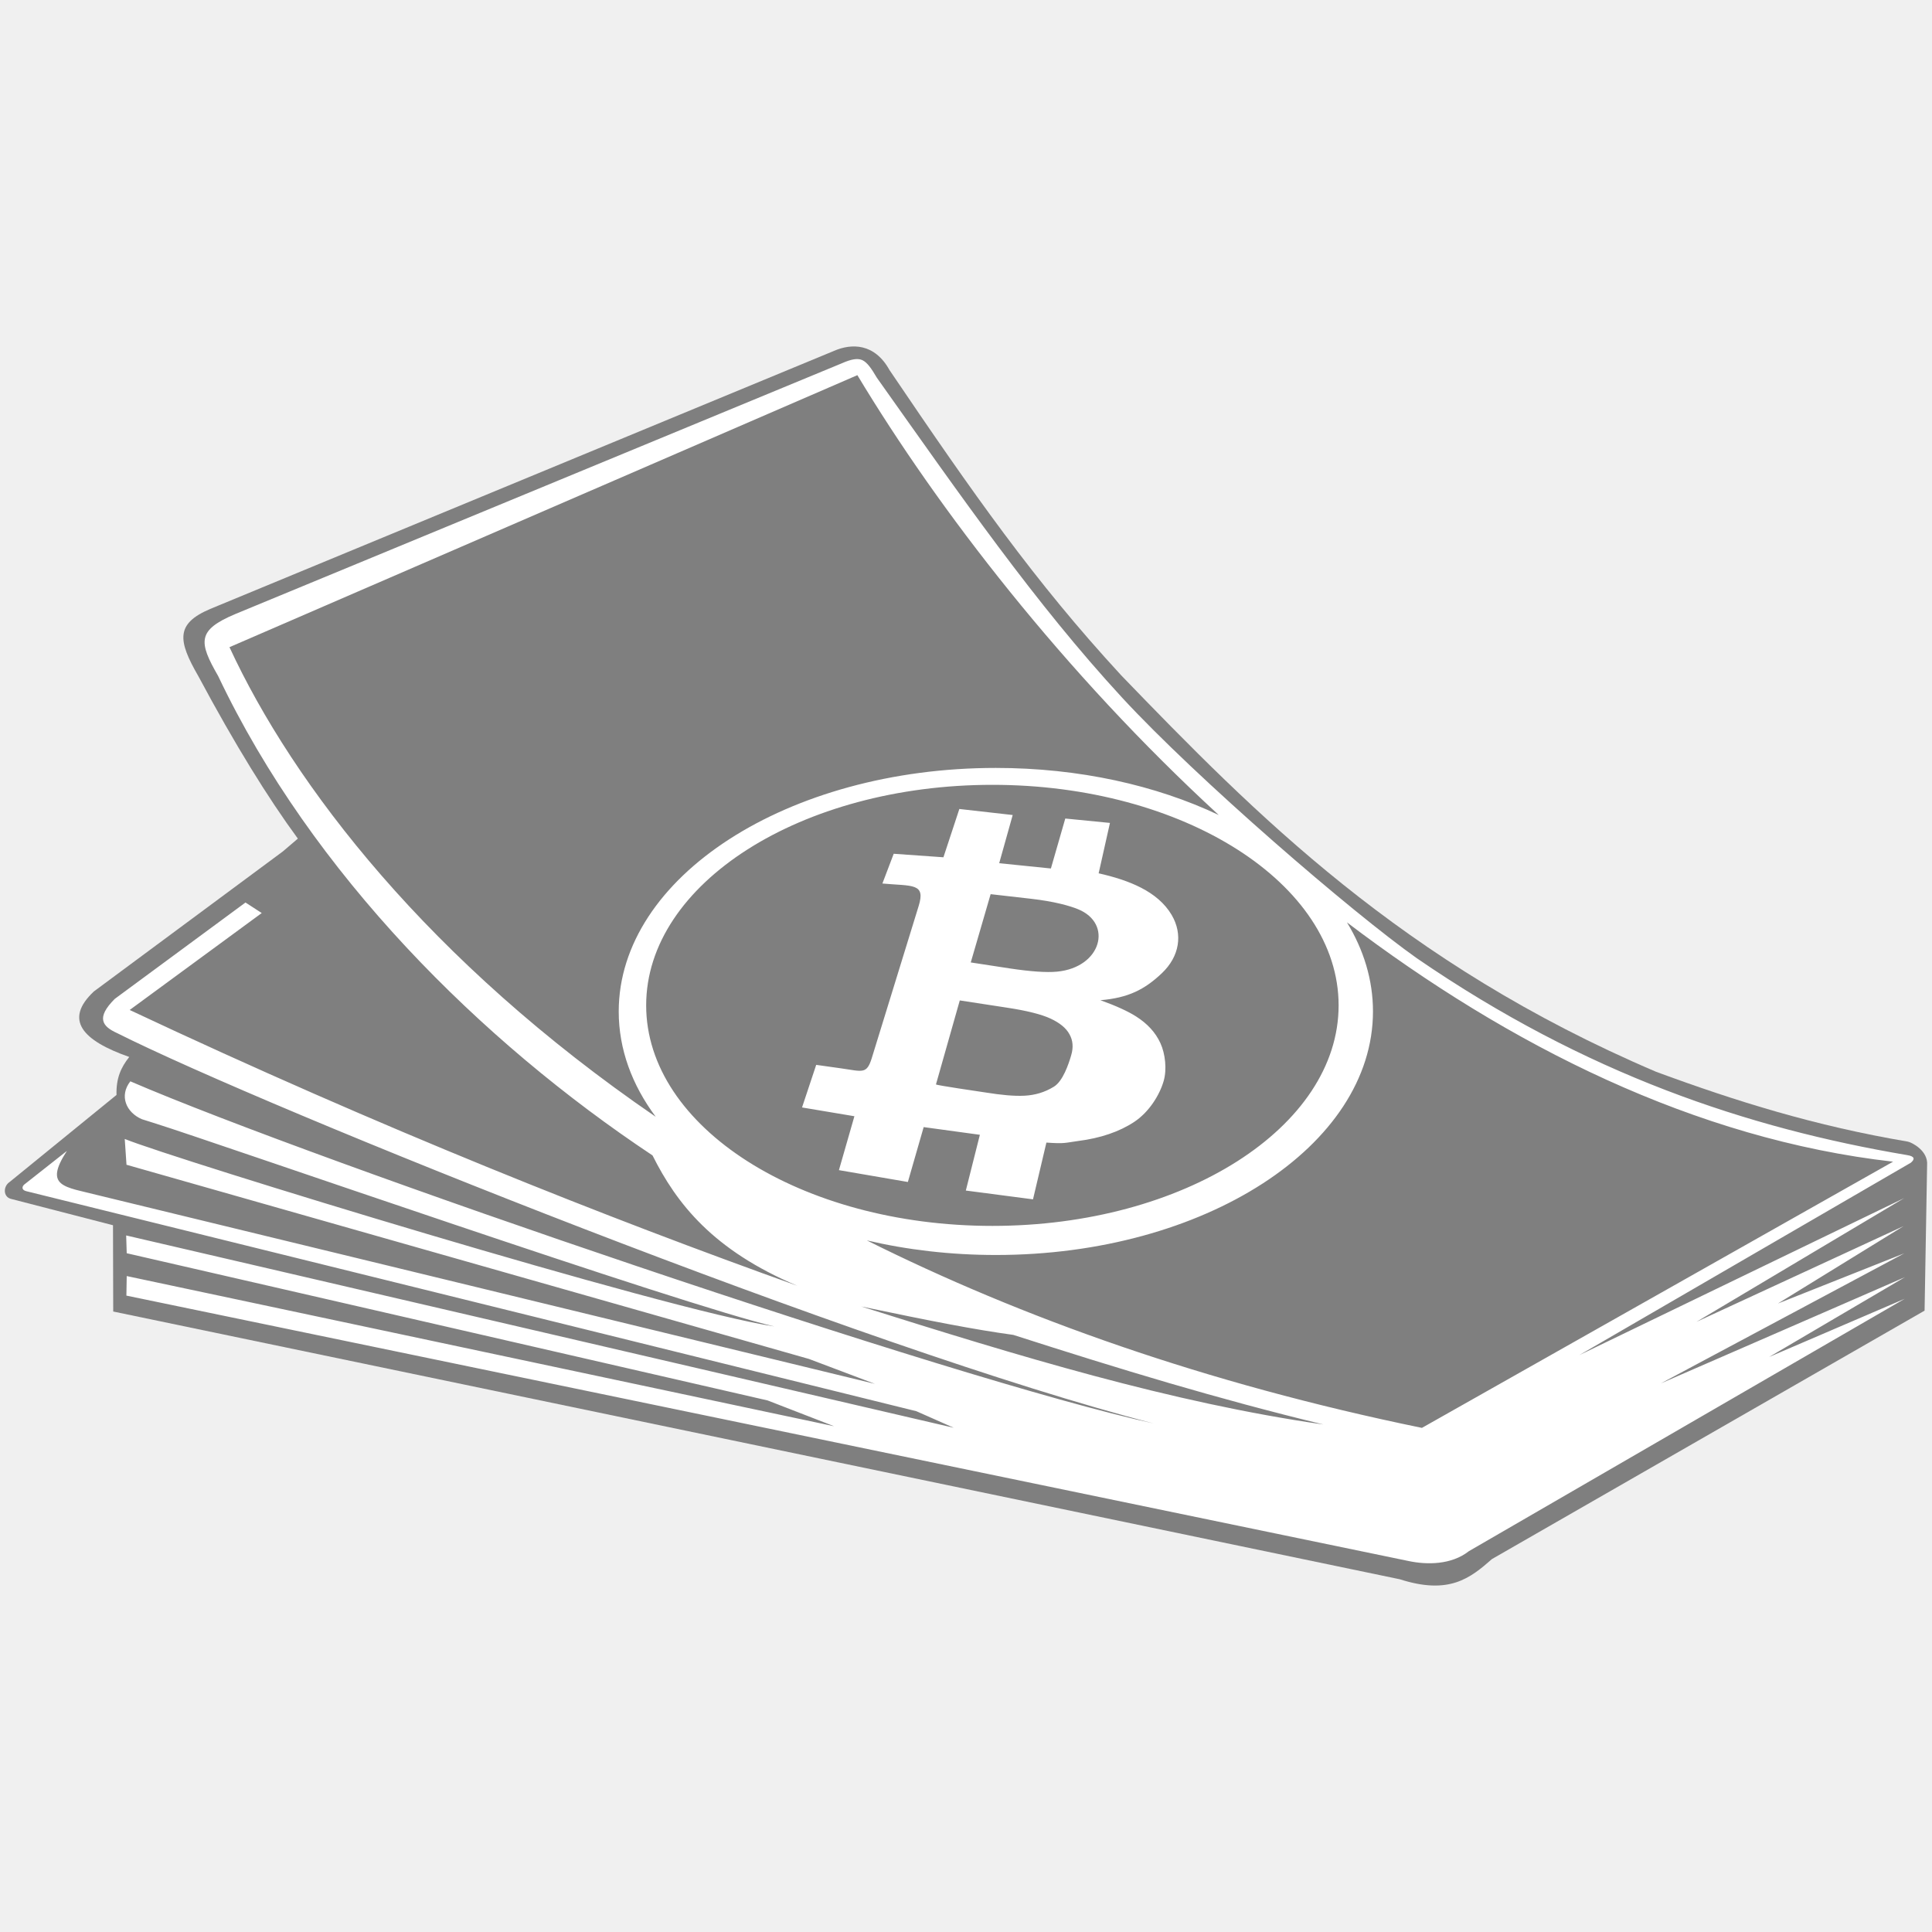
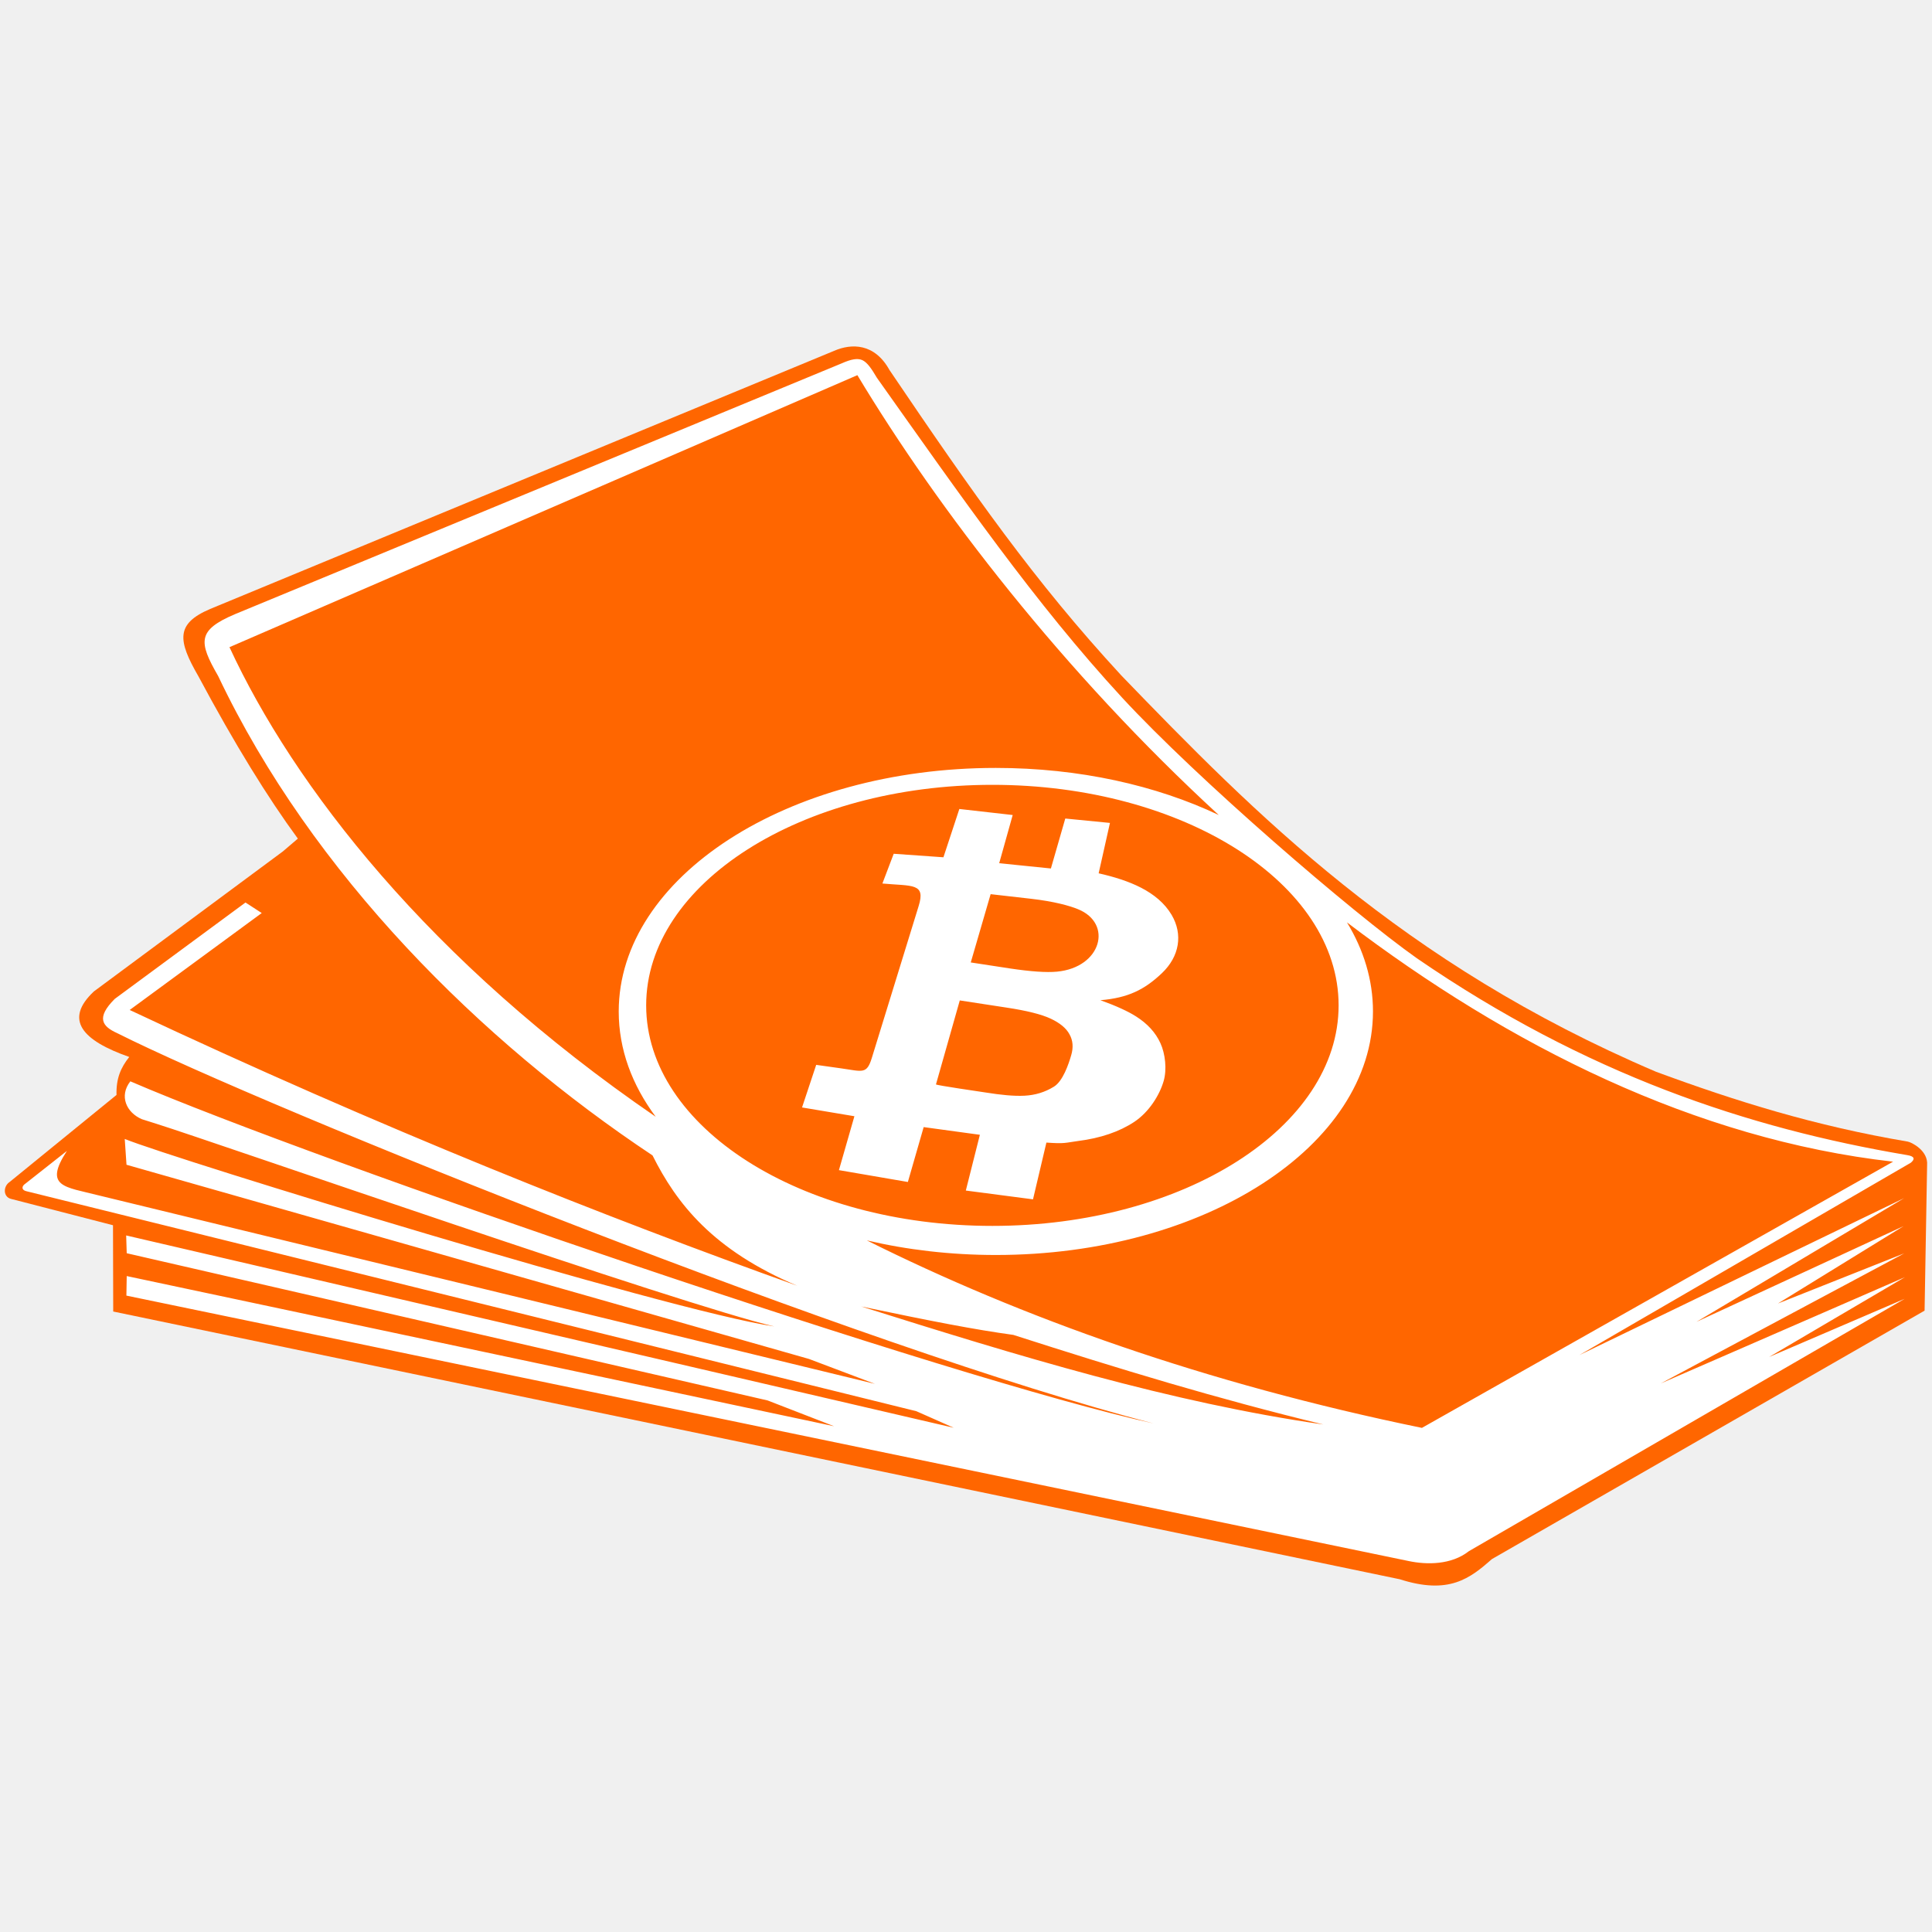
- <svg xmlns="http://www.w3.org/2000/svg" version="1.1" id="Layer_1" x="0px" y="0px" viewBox="0 0 176 176" xml:space="preserve" width="176" height="176">
-   <defs id="defs4012" />
-   <style type="text/css" id="style3979">
- 	.st0{fill-rule:evenodd;clip-rule:evenodd;fill:#E1E1E1;}
- 	.st1{fill:#FF6600;}
- 	.st2{fill:#4C4C4C;}
- 	.st3{fill:#FFFFFF;}
- </style>
+ <svg xmlns="http://www.w3.org/2000/svg" id="Layer_1" width="176" height="176" x="0" y="0" version="1.1" viewBox="0 0 176 176" xml:space="preserve">
+   <style id="style3979" type="text/css">.st1{fill:#f60}.st3{fill:#fff}</style>
  <g id="g4007" transform="translate(0,-45.63)">
-     <path class="st1" d="m 27.134,122.026 c -2.73,-3.72 -5.75,-8.6 -9.06,-14.79 -1.89,-3.27 -2.08,-4.79 1.07,-6.13 l 56.83,-23.51 c 1.6,-0.7 3.7,-0.71 5.06,1.75 7.64,11.29 13.2,19.23 21.1,27.8 12.15,12.58 25.53,26.22 48.73,36.12 7.32,2.7 14.48,4.93 22.92,6.36 0.32,0.05 1.88,0.8 1.77,2.14 l -0.23,13.26 -39.41,22.63 c -2,1.76 -3.91,3.28 -8.4,1.84 l -117.2,-24.39 -0.02,-7.86 -9.29,-2.4 c -0.72,-0.18 -0.73,-1.13 -0.14,-1.53 l 9.75,-7.94 c -0.04,-1.53 0.4,-2.5 1.16,-3.46 -4.28,-1.5 -5.97,-3.39 -3.22,-5.97 l 17.21,-12.75 z" id="path3983" style="fill:#7f7f7f;fill-opacity:1" />
-     <path class="st3" d="m 172.454,151.456 -42.92,24.25 c -19.76,-4.06 -36.51,-10.06 -50.57,-17.08 3.67,0.86 7.63,1.33 11.76,1.33 18.97,0 34.35,-9.94 34.35,-22.19 0,-2.86 -0.84,-5.6 -2.37,-8.11 14.77,11.22 31.73,19.76 49.75,21.8 z m -82.05,-34.33 c 17.42,0 31.54,8.99 31.54,20.09 0,11.1 -14.12,20.09 -31.54,20.09 -17.42,0 -31.54,-8.99 -31.54,-20.09 0,-11.1 14.12,-20.09 31.54,-20.09 z m 20.62,2.75 c -5.69,-2.7 -12.71,-4.29 -20.31,-4.29 -18.97,0 -34.35,9.94 -34.35,22.19 0,3.44 1.21,6.69 3.37,9.59 -20.67,-14.16 -33.01,-30.2 -38.83,-42.78 l 57.2,-24.78 c 7.35,12.22 18.76,27.05 32.92,40.07 z m -23.63,-0.55 -1.45,4.4 -4.53,-0.32 -1.03,2.71 c 2.75,0.25 3.96,-0.06 3.3,2.06 l -4.27,13.85 c -0.46,1.48 -0.83,1.21 -2.78,0.93 l -2.28,-0.32 -1.29,3.88 4.77,0.8 -1.41,4.91 6.28,1.08 1.44,-5 5.12,0.7 -1.28,5.08 6.12,0.8 1.22,-5.17 c 1.71,0.12 1.67,0.02 2.86,-0.14 2.07,-0.26 3.79,-0.85 5.15,-1.75 1.35,-0.9 2.3,-2.44 2.67,-3.71 0.31,-1.06 0.15,-2.49 -0.29,-3.45 -0.44,-0.97 -1.18,-1.78 -2.22,-2.44 -0.72,-0.46 -1.8,-0.96 -3.25,-1.48 2.52,-0.21 4.02,-0.96 5.6,-2.46 1.61,-1.53 1.93,-3.54 0.89,-5.31 -1.28,-2.16 -3.91,-3.17 -6.65,-3.79 l 1.03,-4.59 -4.07,-0.4 -1.31,4.55 -4.71,-0.48 1.23,-4.39 z m 1.04,13.98 1.81,-6.22 3.68,0.42 c 2.11,0.24 3.53,0.64 4.28,0.95 3.2,1.3 2.14,5.31 -1.92,5.69 -0.96,0.09 -2.39,-0.01 -4.26,-0.29 z m -1,3.46 4.24,0.65 c 1.86,0.28 3.21,0.62 4.04,1.01 0.83,0.39 1.41,0.86 1.71,1.42 0.32,0.56 0.37,1.2 0.16,1.91 -0.24,0.83 -0.76,2.37 -1.58,2.87 -0.81,0.5 -1.7,0.77 -2.67,0.82 -0.97,0.05 -2.15,-0.07 -3.53,-0.29 -0.45,-0.07 -4.53,-0.66 -4.54,-0.74 z m -8.98,27.88 c 6.49,1.36 10.3,2.1 13.86,2.59 9.84,3.16 18.44,5.78 28.24,8.16 -13.97,-2.01 -27.78,-6.24 -42.1,-10.75 z m 65.42,4.43 30.19,-17.52 c 0.39,-0.32 0.38,-0.59 -0.33,-0.7 -14.5,-2.45 -29.26,-7.36 -44.66,-17.93 -5.9,-4.17 -20.03,-16.35 -26.85,-23.74 -7.94,-8.61 -14.67,-18.33 -22.34,-29.14 -0.51,-0.86 -0.88,-1.4 -1.33,-1.61 -0.43,-0.19 -0.99,-0.1 -1.89,0.3 l -55.25,22.84 c -3.45,1.46 -3.34,2.52 -1.54,5.64 8.55,18.01 23.95,33.29 39.57,43.67 2.18,4.36 5.48,8.62 13.18,11.87 -17.31,-6.19 -37.78,-14.29 -60.81,-25.12 l 12.03,-8.83 -1.48,-0.96 -11.91,8.78 c -1.74,1.74 -1.12,2.51 0.2,3.11 13.71,6.89 68.28,28.83 94.42,35.56 -18.15,-3.96 -76.16,-23.81 -93.2,-31.16 -1.04,1.33 -0.37,2.84 1.05,3.45 l 1.33,0.42 c 5.44,1.71 47.94,16.53 56.29,18.46 -9.71,-1.44 -54.76,-15.28 -59.18,-17.08 l 0.16,2.35 62.17,17.69 6.01,2.27 -70.76,-17.18 c -3.03,-0.78 -5,-0.74 -2.85,-4.04 l -3.78,2.98 c -0.37,0.24 -0.36,0.59 0.09,0.69 l 81.07,20.04 3.41,1.51 -75.39,-17.52 0.05,1.62 58.38,13.41 6.06,2.35 -64.44,-13.68 -0.03,1.78 116.81,24.18 c 1.65,0.35 3.89,0.36 5.49,-0.9 l 39.7,-22.99 -12.35,5.3 12.37,-7.27 -22.24,9.68 22.18,-11.85 -11.51,4.57 11.45,-7.05 -18.87,8.72 18.92,-11.27 z" id="path4005" style="fill:#ffffff" />
+     <path id="path3983" fill="#7f7f7f" fill-opacity="1" d="m 27.134,122.026 c -2.73,-3.72 -5.75,-8.6 -9.06,-14.79 -1.89,-3.27 -2.08,-4.79 1.07,-6.13 l 56.83,-23.51 c 1.6,-0.7 3.7,-0.71 5.06,1.75 7.64,11.29 13.2,19.23 21.1,27.8 12.15,12.58 25.53,26.22 48.73,36.12 7.32,2.7 14.48,4.93 22.92,6.36 0.32,0.05 1.88,0.8 1.77,2.14 l -0.23,13.26 -39.41,22.63 c -2,1.76 -3.91,3.28 -8.4,1.84 l -117.2,-24.39 -0.02,-7.86 -9.29,-2.4 c -0.72,-0.18 -0.73,-1.13 -0.14,-1.53 l 9.75,-7.94 c -0.04,-1.53 0.4,-2.5 1.16,-3.46 -4.28,-1.5 -5.97,-3.39 -3.22,-5.97 l 17.21,-12.75 z" class="st1" />
+     <path id="path4005" fill="#fff" d="m 172.454,151.456 -42.92,24.25 c -19.76,-4.06 -36.51,-10.06 -50.57,-17.08 3.67,0.86 7.63,1.33 11.76,1.33 18.97,0 34.35,-9.94 34.35,-22.19 0,-2.86 -0.84,-5.6 -2.37,-8.11 14.77,11.22 31.73,19.76 49.75,21.8 z m -82.05,-34.33 c 17.42,0 31.54,8.99 31.54,20.09 0,11.1 -14.12,20.09 -31.54,20.09 -17.42,0 -31.54,-8.99 -31.54,-20.09 0,-11.1 14.12,-20.09 31.54,-20.09 z m 20.62,2.75 c -5.69,-2.7 -12.71,-4.29 -20.31,-4.29 -18.97,0 -34.35,9.94 -34.35,22.19 0,3.44 1.21,6.69 3.37,9.59 -20.67,-14.16 -33.01,-30.2 -38.83,-42.78 l 57.2,-24.78 c 7.35,12.22 18.76,27.05 32.92,40.07 z m -23.63,-0.55 -1.45,4.4 -4.53,-0.32 -1.03,2.71 c 2.75,0.25 3.96,-0.06 3.3,2.06 l -4.27,13.85 c -0.46,1.48 -0.83,1.21 -2.78,0.93 l -2.28,-0.32 -1.29,3.88 4.77,0.8 -1.41,4.91 6.28,1.08 1.44,-5 5.12,0.7 -1.28,5.08 6.12,0.8 1.22,-5.17 c 1.71,0.12 1.67,0.02 2.86,-0.14 2.07,-0.26 3.79,-0.85 5.15,-1.75 1.35,-0.9 2.3,-2.44 2.67,-3.71 0.31,-1.06 0.15,-2.49 -0.29,-3.45 -0.44,-0.97 -1.18,-1.78 -2.22,-2.44 -0.72,-0.46 -1.8,-0.96 -3.25,-1.48 2.52,-0.21 4.02,-0.96 5.6,-2.46 1.61,-1.53 1.93,-3.54 0.89,-5.31 -1.28,-2.16 -3.91,-3.17 -6.65,-3.79 l 1.03,-4.59 -4.07,-0.4 -1.31,4.55 -4.71,-0.48 1.23,-4.39 z m 1.04,13.98 1.81,-6.22 3.68,0.42 c 2.11,0.24 3.53,0.64 4.28,0.95 3.2,1.3 2.14,5.31 -1.92,5.69 -0.96,0.09 -2.39,-0.01 -4.26,-0.29 z m -1,3.46 4.24,0.65 c 1.86,0.28 3.21,0.62 4.04,1.01 0.83,0.39 1.41,0.86 1.71,1.42 0.32,0.56 0.37,1.2 0.16,1.91 -0.24,0.83 -0.76,2.37 -1.58,2.87 -0.81,0.5 -1.7,0.77 -2.67,0.82 -0.97,0.05 -2.15,-0.07 -3.53,-0.29 -0.45,-0.07 -4.53,-0.66 -4.54,-0.74 z m -8.98,27.88 c 6.49,1.36 10.3,2.1 13.86,2.59 9.84,3.16 18.44,5.78 28.24,8.16 -13.97,-2.01 -27.78,-6.24 -42.1,-10.75 z m 65.42,4.43 30.19,-17.52 c 0.39,-0.32 0.38,-0.59 -0.33,-0.7 -14.5,-2.45 -29.26,-7.36 -44.66,-17.93 -5.9,-4.17 -20.03,-16.35 -26.85,-23.74 -7.94,-8.61 -14.67,-18.33 -22.34,-29.14 -0.51,-0.86 -0.88,-1.4 -1.33,-1.61 -0.43,-0.19 -0.99,-0.1 -1.89,0.3 l -55.25,22.84 c -3.45,1.46 -3.34,2.52 -1.54,5.64 8.55,18.01 23.95,33.29 39.57,43.67 2.18,4.36 5.48,8.62 13.18,11.87 -17.31,-6.19 -37.78,-14.29 -60.81,-25.12 l 12.03,-8.83 -1.48,-0.96 -11.91,8.78 c -1.74,1.74 -1.12,2.51 0.2,3.11 13.71,6.89 68.28,28.83 94.42,35.56 -18.15,-3.96 -76.16,-23.81 -93.2,-31.16 -1.04,1.33 -0.37,2.84 1.05,3.45 l 1.33,0.42 c 5.44,1.71 47.94,16.53 56.29,18.46 -9.71,-1.44 -54.76,-15.28 -59.18,-17.08 l 0.16,2.35 62.17,17.69 6.01,2.27 -70.76,-17.18 c -3.03,-0.78 -5,-0.74 -2.85,-4.04 l -3.78,2.98 c -0.37,0.24 -0.36,0.59 0.09,0.69 l 81.07,20.04 3.41,1.51 -75.39,-17.52 0.05,1.62 58.38,13.41 6.06,2.35 -64.44,-13.68 -0.03,1.78 116.81,24.18 c 1.65,0.35 3.89,0.36 5.49,-0.9 l 39.7,-22.99 -12.35,5.3 12.37,-7.27 -22.24,9.68 22.18,-11.85 -11.51,4.57 11.45,-7.05 -18.87,8.72 18.92,-11.27 z" class="st3" />
  </g>
</svg>
